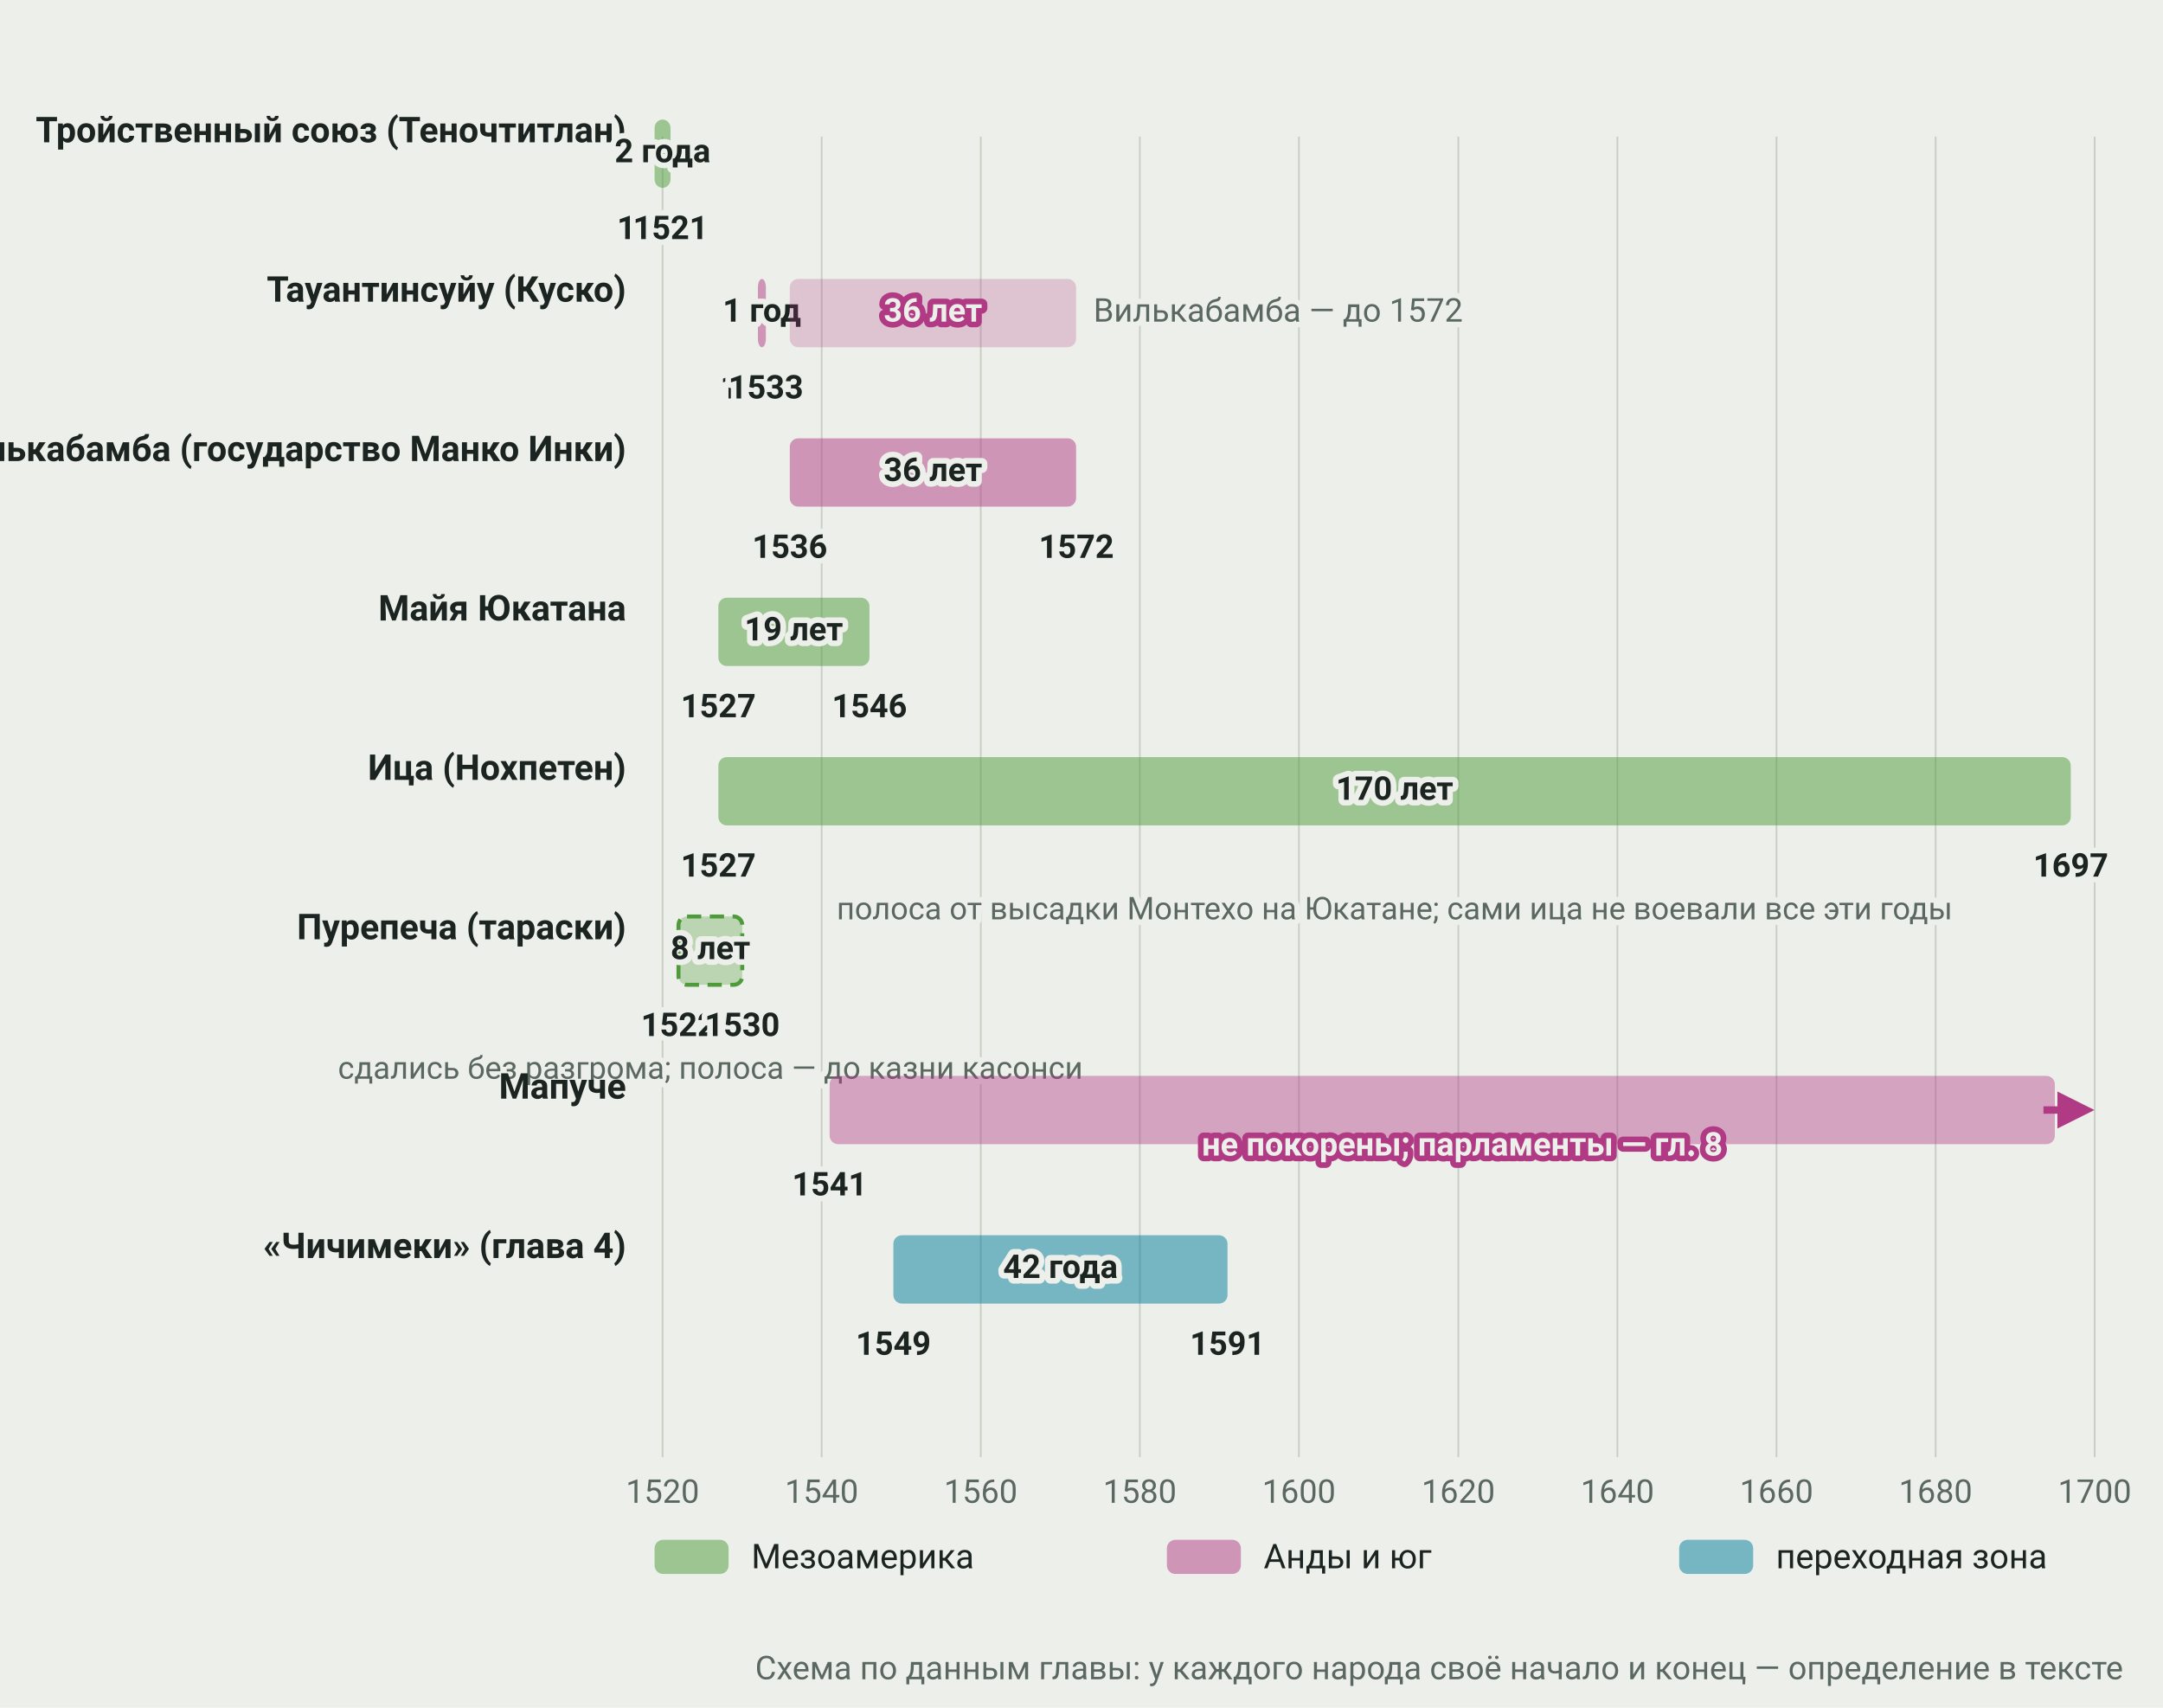
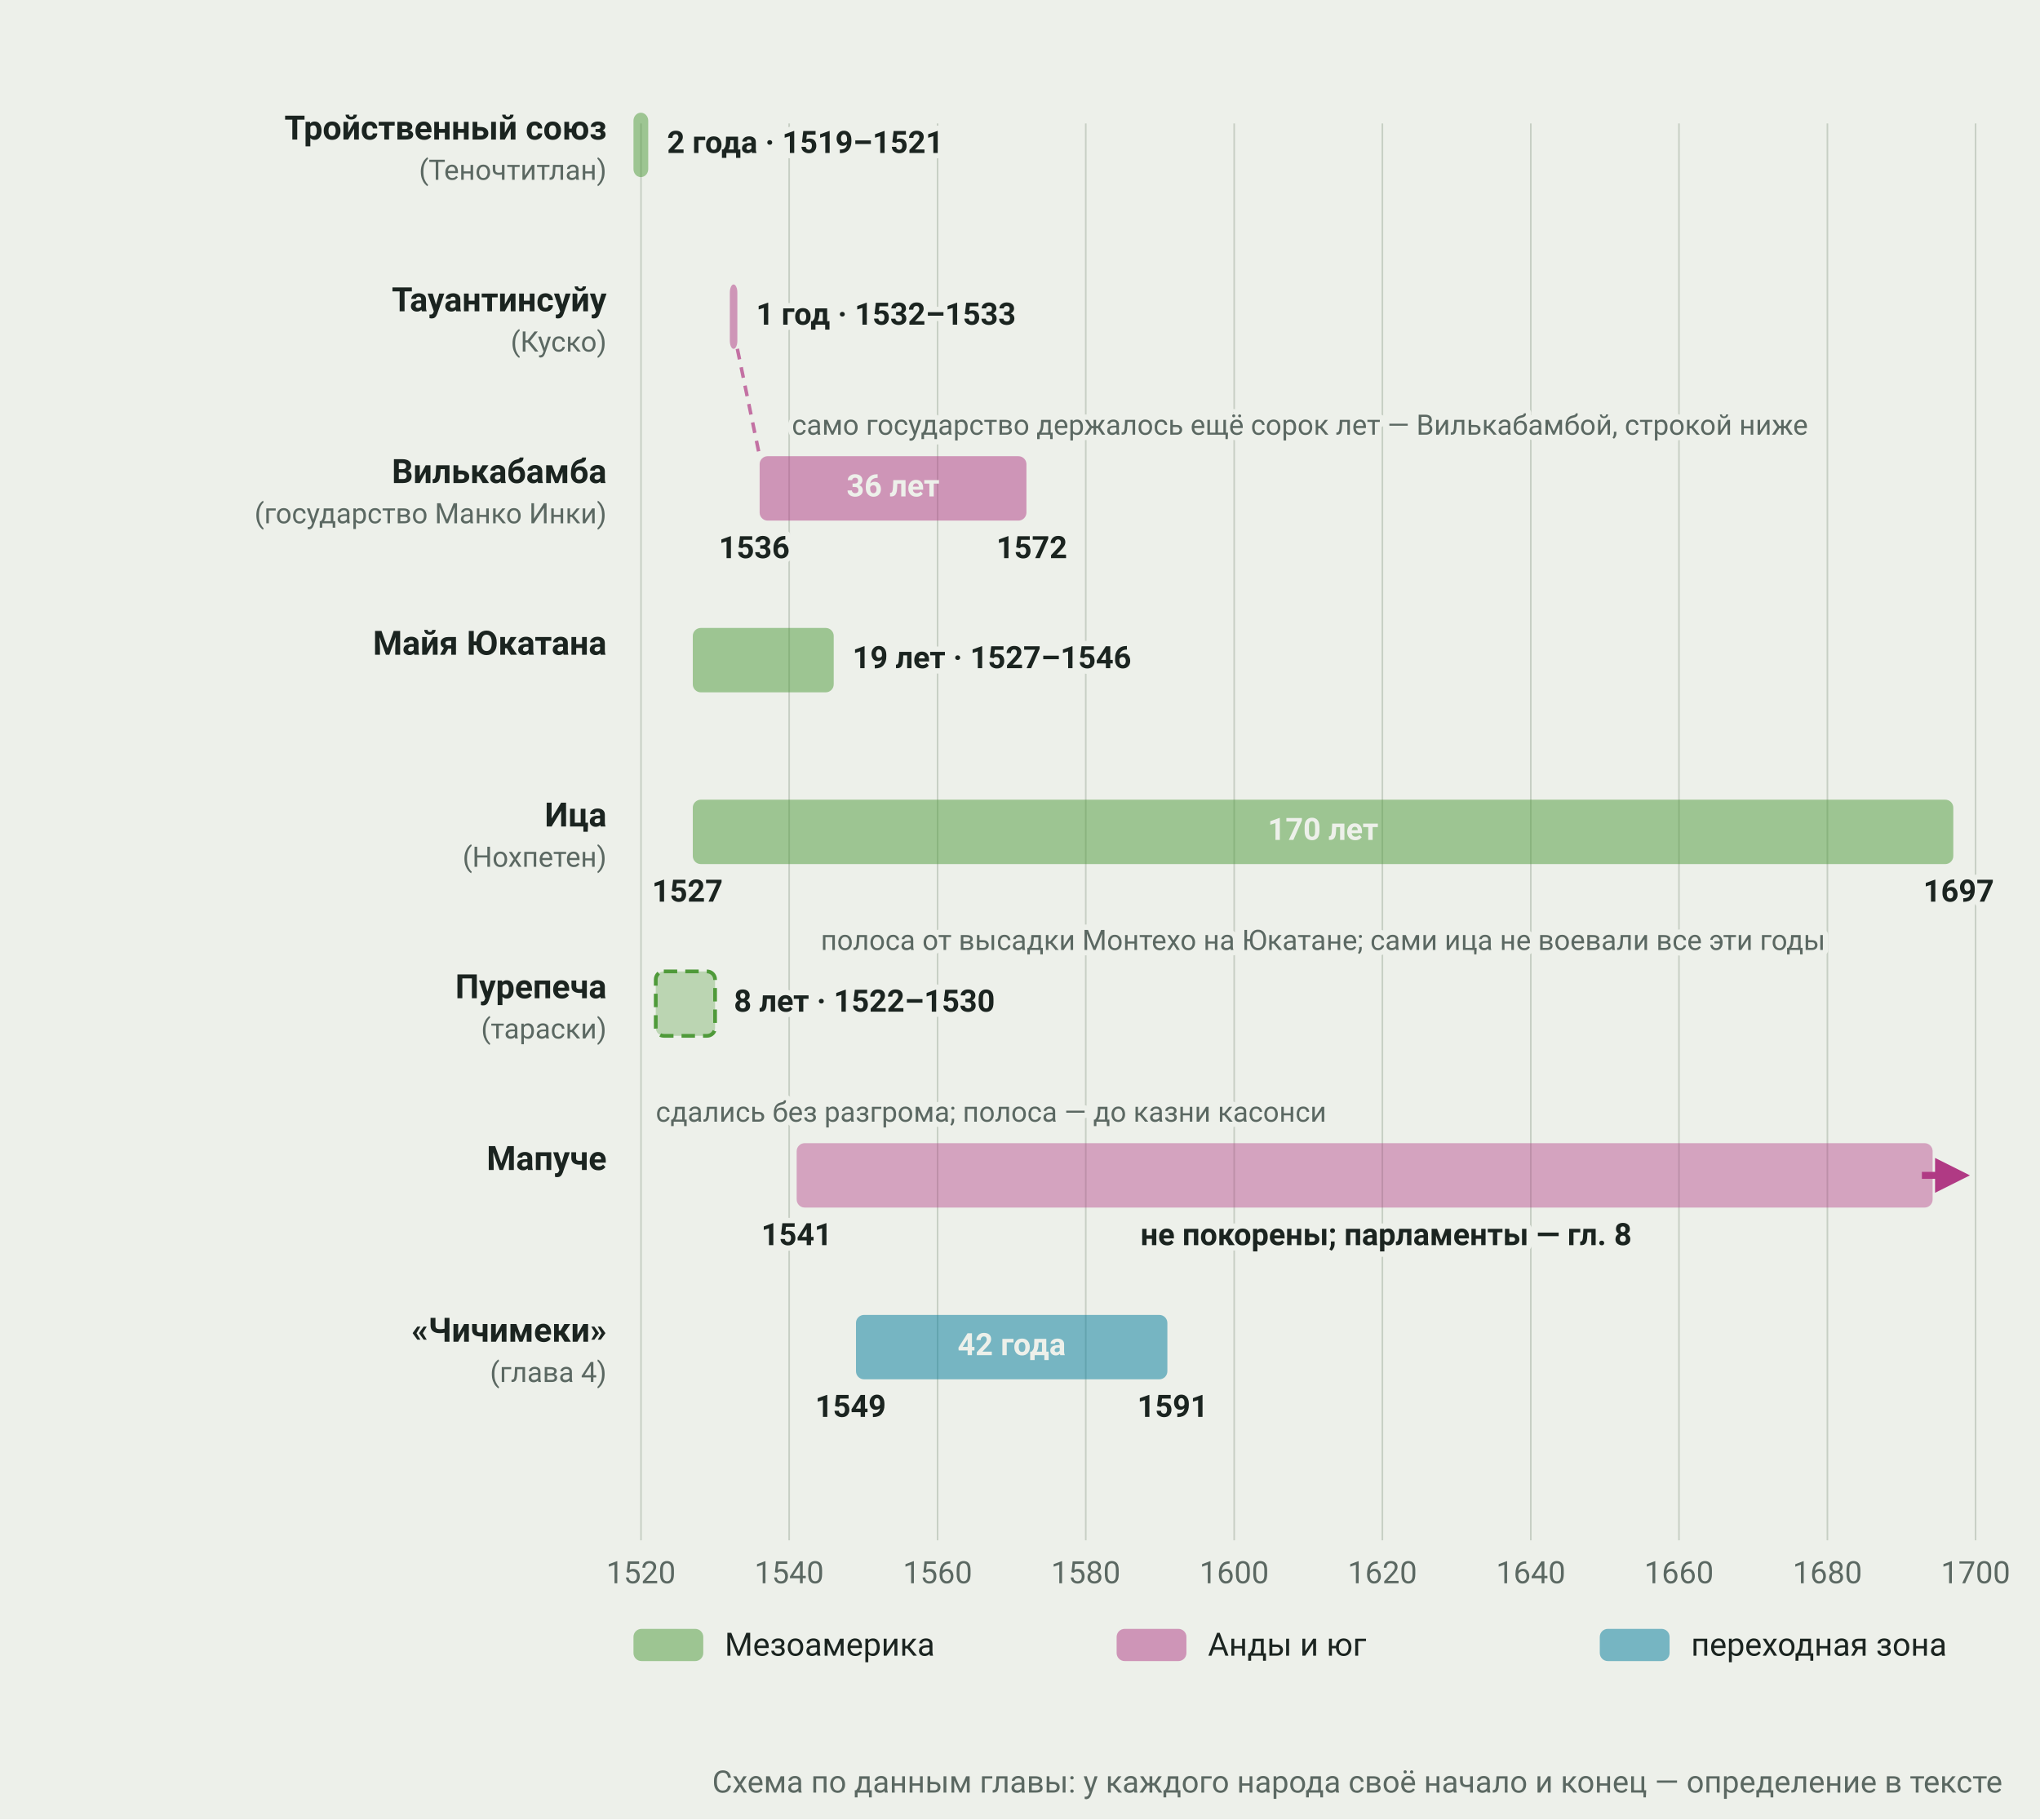
- <svg xmlns="http://www.w3.org/2000/svg" viewBox="0 0 760 600" width="760" height="600" role="img" aria-labelledby="t d" font-family="'Alegreya Sans','Segoe UI',Roboto,'Helvetica Neue',Arial,sans-serif">
-   <rect width="760" height="600" fill="#EDF0EA" />
+ <svg xmlns="http://www.w3.org/2000/svg" viewBox="0 0 760 678" width="760" height="678" role="img" aria-labelledby="t d" font-family="'Alegreya Sans','Segoe UI',Roboto,'Helvetica Neue',Arial,sans-serif">
+   <rect width="760" height="678" fill="#EDF0EA" />
  <defs>
    <marker id="head-open" viewBox="0 0 10 10" refX="7" refY="5" markerWidth="5" markerHeight="5" orient="auto-start-reverse">
      <path d="M0,0L10,5L0,10z" fill="#B03A84" />
    </marker>
  </defs>
-   <line x1="232.8" y1="48.0" x2="232.8" y2="512.0" stroke="#C7CFC4" stroke-width="0.6" stroke-opacity="1.0" />
-   <text x="232.8" y="528.0" fill="#5B6862" font-size="11.5" text-anchor="middle" font-weight="400" font-family="'Alegreya Sans','Segoe UI',Roboto,'Helvetica Neue',Arial,sans-serif">1520</text>
-   <line x1="288.7" y1="48.0" x2="288.7" y2="512.0" stroke="#C7CFC4" stroke-width="0.6" stroke-opacity="1.0" />
-   <text x="288.7" y="528.0" fill="#5B6862" font-size="11.5" text-anchor="middle" font-weight="400" font-family="'Alegreya Sans','Segoe UI',Roboto,'Helvetica Neue',Arial,sans-serif">1540</text>
-   <line x1="344.6" y1="48.0" x2="344.6" y2="512.0" stroke="#C7CFC4" stroke-width="0.6" stroke-opacity="1.0" />
-   <text x="344.6" y="528.0" fill="#5B6862" font-size="11.5" text-anchor="middle" font-weight="400" font-family="'Alegreya Sans','Segoe UI',Roboto,'Helvetica Neue',Arial,sans-serif">1560</text>
-   <line x1="400.5" y1="48.0" x2="400.5" y2="512.0" stroke="#C7CFC4" stroke-width="0.6" stroke-opacity="1.0" />
-   <text x="400.5" y="528.0" fill="#5B6862" font-size="11.5" text-anchor="middle" font-weight="400" font-family="'Alegreya Sans','Segoe UI',Roboto,'Helvetica Neue',Arial,sans-serif">1580</text>
-   <line x1="456.4" y1="48.0" x2="456.4" y2="512.0" stroke="#C7CFC4" stroke-width="0.6" stroke-opacity="1.0" />
-   <text x="456.4" y="528.0" fill="#5B6862" font-size="11.5" text-anchor="middle" font-weight="400" font-family="'Alegreya Sans','Segoe UI',Roboto,'Helvetica Neue',Arial,sans-serif">1600</text>
-   <line x1="512.4" y1="48.0" x2="512.4" y2="512.0" stroke="#C7CFC4" stroke-width="0.6" stroke-opacity="1.0" />
-   <text x="512.4" y="528.0" fill="#5B6862" font-size="11.5" text-anchor="middle" font-weight="400" font-family="'Alegreya Sans','Segoe UI',Roboto,'Helvetica Neue',Arial,sans-serif">1620</text>
-   <line x1="568.3" y1="48.0" x2="568.3" y2="512.0" stroke="#C7CFC4" stroke-width="0.6" stroke-opacity="1.0" />
-   <text x="568.3" y="528.0" fill="#5B6862" font-size="11.5" text-anchor="middle" font-weight="400" font-family="'Alegreya Sans','Segoe UI',Roboto,'Helvetica Neue',Arial,sans-serif">1640</text>
-   <line x1="624.2" y1="48.0" x2="624.2" y2="512.0" stroke="#C7CFC4" stroke-width="0.6" stroke-opacity="1.0" />
-   <text x="624.2" y="528.0" fill="#5B6862" font-size="11.5" text-anchor="middle" font-weight="400" font-family="'Alegreya Sans','Segoe UI',Roboto,'Helvetica Neue',Arial,sans-serif">1660</text>
-   <line x1="680.1" y1="48.0" x2="680.1" y2="512.0" stroke="#C7CFC4" stroke-width="0.6" stroke-opacity="1.0" />
-   <text x="680.1" y="528.0" fill="#5B6862" font-size="11.5" text-anchor="middle" font-weight="400" font-family="'Alegreya Sans','Segoe UI',Roboto,'Helvetica Neue',Arial,sans-serif">1680</text>
-   <line x1="736.0" y1="48.0" x2="736.0" y2="512.0" stroke="#C7CFC4" stroke-width="0.6" stroke-opacity="1.0" />
-   <text x="736.0" y="528.0" fill="#5B6862" font-size="11.5" text-anchor="middle" font-weight="400" font-family="'Alegreya Sans','Segoe UI',Roboto,'Helvetica Neue',Arial,sans-serif">1700</text>
-   <text x="220.0" y="50.0" fill="#1B2420" font-size="12.5" text-anchor="end" font-weight="600" font-family="'Alegreya Sans','Segoe UI',Roboto,'Helvetica Neue',Arial,sans-serif">Тройственный союз (Теночтитлан)</text>
-   <rect x="230.0" y="42.0" width="5.6" height="24.0" rx="3" fill="#4F9A3A" fill-opacity="0.5" />
-   <text x="232.8" y="57.0" fill="#1B2420" font-size="11.5" text-anchor="middle" font-weight="600" font-family="'Alegreya Sans','Segoe UI',Roboto,'Helvetica Neue',Arial,sans-serif" paint-order="stroke" stroke="#EDF0EA" stroke-width="4" stroke-linejoin="round">2 года</text>
-   <text x="230.0" y="84.0" fill="#1B2420" font-size="11.5" text-anchor="middle" font-weight="600" font-family="'Alegreya Sans','Segoe UI',Roboto,'Helvetica Neue',Arial,sans-serif" paint-order="stroke" stroke="#EDF0EA" stroke-width="4" stroke-linejoin="round">1519</text>
-   <text x="235.6" y="84.0" fill="#1B2420" font-size="11.5" text-anchor="middle" font-weight="600" font-family="'Alegreya Sans','Segoe UI',Roboto,'Helvetica Neue',Arial,sans-serif" paint-order="stroke" stroke="#EDF0EA" stroke-width="4" stroke-linejoin="round">1521</text>
-   <text x="220.0" y="106.0" fill="#1B2420" font-size="12.5" text-anchor="end" font-weight="600" font-family="'Alegreya Sans','Segoe UI',Roboto,'Helvetica Neue',Arial,sans-serif">Тауантинсуйу (Куско)</text>
-   <rect x="266.3" y="98.0" width="2.8" height="24.0" rx="3" fill="#B03A84" fill-opacity="0.5" />
-   <text x="267.7" y="113.0" fill="#1B2420" font-size="11.5" text-anchor="middle" font-weight="600" font-family="'Alegreya Sans','Segoe UI',Roboto,'Helvetica Neue',Arial,sans-serif" paint-order="stroke" stroke="#EDF0EA" stroke-width="4" stroke-linejoin="round">1 год</text>
-   <text x="266.3" y="140.0" fill="#1B2420" font-size="11.5" text-anchor="middle" font-weight="600" font-family="'Alegreya Sans','Segoe UI',Roboto,'Helvetica Neue',Arial,sans-serif" paint-order="stroke" stroke="#EDF0EA" stroke-width="4" stroke-linejoin="round">1532</text>
-   <text x="269.1" y="140.0" fill="#1B2420" font-size="11.5" text-anchor="middle" font-weight="600" font-family="'Alegreya Sans','Segoe UI',Roboto,'Helvetica Neue',Arial,sans-serif" paint-order="stroke" stroke="#EDF0EA" stroke-width="4" stroke-linejoin="round">1533</text>
-   <rect x="277.5" y="98.0" width="100.6" height="24.0" rx="3" fill="#B03A84" fill-opacity="0.24" />
-   <text x="327.8" y="113.0" fill="#EDF0EA" font-size="11.5" text-anchor="middle" font-weight="600" font-family="'Alegreya Sans','Segoe UI',Roboto,'Helvetica Neue',Arial,sans-serif" paint-order="stroke" stroke="#B03A84" stroke-width="4" stroke-linejoin="round">36 лет</text>
-   <text x="384.2" y="113.0" fill="#5B6862" font-size="11.5" text-anchor="start" font-weight="400" font-family="'Alegreya Sans','Segoe UI',Roboto,'Helvetica Neue',Arial,sans-serif" paint-order="stroke" stroke="#EDF0EA" stroke-width="4" stroke-linejoin="round">Вилькабамба — до 1572</text>
-   <text x="220.0" y="162.0" fill="#1B2420" font-size="12.5" text-anchor="end" font-weight="600" font-family="'Alegreya Sans','Segoe UI',Roboto,'Helvetica Neue',Arial,sans-serif">Вилькабамба (государство Манко Инки)</text>
-   <rect x="277.5" y="154.0" width="100.6" height="24.0" rx="3" fill="#B03A84" fill-opacity="0.5" />
-   <text x="327.8" y="169.0" fill="#1B2420" font-size="11.5" text-anchor="middle" font-weight="600" font-family="'Alegreya Sans','Segoe UI',Roboto,'Helvetica Neue',Arial,sans-serif" paint-order="stroke" stroke="#EDF0EA" stroke-width="4" stroke-linejoin="round">36 лет</text>
-   <text x="277.5" y="196.0" fill="#1B2420" font-size="11.5" text-anchor="middle" font-weight="600" font-family="'Alegreya Sans','Segoe UI',Roboto,'Helvetica Neue',Arial,sans-serif" paint-order="stroke" stroke="#EDF0EA" stroke-width="4" stroke-linejoin="round">1536</text>
-   <text x="378.2" y="196.0" fill="#1B2420" font-size="11.5" text-anchor="middle" font-weight="600" font-family="'Alegreya Sans','Segoe UI',Roboto,'Helvetica Neue',Arial,sans-serif" paint-order="stroke" stroke="#EDF0EA" stroke-width="4" stroke-linejoin="round">1572</text>
-   <text x="220.0" y="218.0" fill="#1B2420" font-size="12.5" text-anchor="end" font-weight="600" font-family="'Alegreya Sans','Segoe UI',Roboto,'Helvetica Neue',Arial,sans-serif">Майя Юкатана</text>
-   <rect x="252.4" y="210.0" width="53.1" height="24.0" rx="3" fill="#4F9A3A" fill-opacity="0.5" />
-   <text x="278.9" y="225.0" fill="#1B2420" font-size="11.5" text-anchor="middle" font-weight="600" font-family="'Alegreya Sans','Segoe UI',Roboto,'Helvetica Neue',Arial,sans-serif" paint-order="stroke" stroke="#EDF0EA" stroke-width="4" stroke-linejoin="round">19 лет</text>
-   <text x="252.4" y="252.0" fill="#1B2420" font-size="11.5" text-anchor="middle" font-weight="600" font-family="'Alegreya Sans','Segoe UI',Roboto,'Helvetica Neue',Arial,sans-serif" paint-order="stroke" stroke="#EDF0EA" stroke-width="4" stroke-linejoin="round">1527</text>
-   <text x="305.5" y="252.0" fill="#1B2420" font-size="11.5" text-anchor="middle" font-weight="600" font-family="'Alegreya Sans','Segoe UI',Roboto,'Helvetica Neue',Arial,sans-serif" paint-order="stroke" stroke="#EDF0EA" stroke-width="4" stroke-linejoin="round">1546</text>
-   <text x="220.0" y="274.0" fill="#1B2420" font-size="12.5" text-anchor="end" font-weight="600" font-family="'Alegreya Sans','Segoe UI',Roboto,'Helvetica Neue',Arial,sans-serif">Ица (Нохпетен)</text>
-   <rect x="252.4" y="266.0" width="475.2" height="24.0" rx="3" fill="#4F9A3A" fill-opacity="0.5" />
-   <text x="490.0" y="281.0" fill="#1B2420" font-size="11.5" text-anchor="middle" font-weight="600" font-family="'Alegreya Sans','Segoe UI',Roboto,'Helvetica Neue',Arial,sans-serif" paint-order="stroke" stroke="#EDF0EA" stroke-width="4" stroke-linejoin="round">170 лет</text>
-   <text x="252.4" y="308.0" fill="#1B2420" font-size="11.5" text-anchor="middle" font-weight="600" font-family="'Alegreya Sans','Segoe UI',Roboto,'Helvetica Neue',Arial,sans-serif" paint-order="stroke" stroke="#EDF0EA" stroke-width="4" stroke-linejoin="round">1527</text>
-   <text x="727.6" y="308.0" fill="#1B2420" font-size="11.5" text-anchor="middle" font-weight="600" font-family="'Alegreya Sans','Segoe UI',Roboto,'Helvetica Neue',Arial,sans-serif" paint-order="stroke" stroke="#EDF0EA" stroke-width="4" stroke-linejoin="round">1697</text>
-   <text x="490.0" y="323.0" fill="#5B6862" font-size="11" text-anchor="middle" font-weight="400" font-family="'Alegreya Sans','Segoe UI',Roboto,'Helvetica Neue',Arial,sans-serif" paint-order="stroke" stroke="#EDF0EA" stroke-width="4" stroke-linejoin="round">полоса от высадки Монтехо на Юкатане; сами ица не воевали все эти годы</text>
-   <text x="220.0" y="330.0" fill="#1B2420" font-size="12.5" text-anchor="end" font-weight="600" font-family="'Alegreya Sans','Segoe UI',Roboto,'Helvetica Neue',Arial,sans-serif">Пурепеча (тараски)</text>
-   <rect x="238.4" y="322.0" width="22.4" height="24.0" rx="3" fill="#4F9A3A" fill-opacity="0.32" stroke="#4F9A3A" stroke-width="1.4" stroke-dasharray="5 3" />
-   <text x="249.6" y="337.0" fill="#1B2420" font-size="11.5" text-anchor="middle" font-weight="600" font-family="'Alegreya Sans','Segoe UI',Roboto,'Helvetica Neue',Arial,sans-serif" paint-order="stroke" stroke="#EDF0EA" stroke-width="4" stroke-linejoin="round">8 лет</text>
-   <text x="238.4" y="364.0" fill="#1B2420" font-size="11.5" text-anchor="middle" font-weight="600" font-family="'Alegreya Sans','Segoe UI',Roboto,'Helvetica Neue',Arial,sans-serif" paint-order="stroke" stroke="#EDF0EA" stroke-width="4" stroke-linejoin="round">1522</text>
-   <text x="260.8" y="364.0" fill="#1B2420" font-size="11.5" text-anchor="middle" font-weight="600" font-family="'Alegreya Sans','Segoe UI',Roboto,'Helvetica Neue',Arial,sans-serif" paint-order="stroke" stroke="#EDF0EA" stroke-width="4" stroke-linejoin="round">1530</text>
-   <text x="249.6" y="379.0" fill="#5B6862" font-size="11" text-anchor="middle" font-weight="400" font-family="'Alegreya Sans','Segoe UI',Roboto,'Helvetica Neue',Arial,sans-serif" paint-order="stroke" stroke="#EDF0EA" stroke-width="4" stroke-linejoin="round">сдались без разгрома; полоса — до казни касонси</text>
-   <text x="220.0" y="386.0" fill="#1B2420" font-size="12.5" text-anchor="end" font-weight="600" font-family="'Alegreya Sans','Segoe UI',Roboto,'Helvetica Neue',Arial,sans-serif">Мапуче</text>
-   <rect x="291.5" y="378.0" width="430.5" height="24.0" rx="3" fill="#B03A84" fill-opacity="0.42" />
-   <path d="M718.0,390.0L732.0,390.0" stroke="#B03A84" stroke-width="2.6" marker-end="url(#head-open)" />
-   <text x="513.8" y="406.0" fill="#EDF0EA" font-size="11.5" text-anchor="middle" font-weight="600" font-family="'Alegreya Sans','Segoe UI',Roboto,'Helvetica Neue',Arial,sans-serif" paint-order="stroke" stroke="#B03A84" stroke-width="4" stroke-linejoin="round">не покорены; парламенты — гл. 8</text>
-   <text x="291.5" y="420.0" fill="#1B2420" font-size="11.5" text-anchor="middle" font-weight="600" font-family="'Alegreya Sans','Segoe UI',Roboto,'Helvetica Neue',Arial,sans-serif" paint-order="stroke" stroke="#EDF0EA" stroke-width="4" stroke-linejoin="round">1541</text>
-   <text x="220.0" y="442.0" fill="#1B2420" font-size="12.5" text-anchor="end" font-weight="600" font-family="'Alegreya Sans','Segoe UI',Roboto,'Helvetica Neue',Arial,sans-serif">«Чичимеки» (глава 4)</text>
-   <rect x="313.9" y="434.0" width="117.4" height="24.0" rx="3" fill="#007A9A" fill-opacity="0.5" />
-   <text x="372.6" y="449.0" fill="#1B2420" font-size="11.5" text-anchor="middle" font-weight="600" font-family="'Alegreya Sans','Segoe UI',Roboto,'Helvetica Neue',Arial,sans-serif" paint-order="stroke" stroke="#EDF0EA" stroke-width="4" stroke-linejoin="round">42 года</text>
-   <text x="313.9" y="476.0" fill="#1B2420" font-size="11.5" text-anchor="middle" font-weight="600" font-family="'Alegreya Sans','Segoe UI',Roboto,'Helvetica Neue',Arial,sans-serif" paint-order="stroke" stroke="#EDF0EA" stroke-width="4" stroke-linejoin="round">1549</text>
-   <text x="431.3" y="476.0" fill="#1B2420" font-size="11.5" text-anchor="middle" font-weight="600" font-family="'Alegreya Sans','Segoe UI',Roboto,'Helvetica Neue',Arial,sans-serif" paint-order="stroke" stroke="#EDF0EA" stroke-width="4" stroke-linejoin="round">1591</text>
-   <rect x="230.0" y="541.0" width="26.0" height="12.0" rx="3" fill="#4F9A3A" fill-opacity="0.5" />
-   <text x="264.0" y="551.0" fill="#1B2420" font-size="12" text-anchor="start" font-weight="400" font-family="'Alegreya Sans','Segoe UI',Roboto,'Helvetica Neue',Arial,sans-serif">Мезоамерика</text>
-   <rect x="410.0" y="541.0" width="26.0" height="12.0" rx="3" fill="#B03A84" fill-opacity="0.5" />
-   <text x="444.0" y="551.0" fill="#1B2420" font-size="12" text-anchor="start" font-weight="400" font-family="'Alegreya Sans','Segoe UI',Roboto,'Helvetica Neue',Arial,sans-serif">Анды и юг</text>
-   <rect x="590.0" y="541.0" width="26.0" height="12.0" rx="3" fill="#007A9A" fill-opacity="0.5" />
-   <text x="624.0" y="551.0" fill="#1B2420" font-size="12" text-anchor="start" font-weight="400" font-family="'Alegreya Sans','Segoe UI',Roboto,'Helvetica Neue',Arial,sans-serif">переходная зона</text>
-   <text x="746.0" y="590.0" fill="#5B6862" font-size="11.5" text-anchor="end" font-weight="400" font-family="'Alegreya Sans','Segoe UI',Roboto,'Helvetica Neue',Arial,sans-serif">Схема по данным главы: у каждого народа своё начало и конец — определение в тексте</text>
+   <line x1="238.8" y1="46.0" x2="238.8" y2="574.0" stroke="#C7CFC4" stroke-width="0.6" stroke-opacity="1.0" />
+   <text x="238.8" y="590.0" fill="#5B6862" font-size="11.5" text-anchor="middle" font-weight="400" font-family="'Alegreya Sans','Segoe UI',Roboto,'Helvetica Neue',Arial,sans-serif">1520</text>
+   <line x1="294.0" y1="46.0" x2="294.0" y2="574.0" stroke="#C7CFC4" stroke-width="0.6" stroke-opacity="1.0" />
+   <text x="294.0" y="590.0" fill="#5B6862" font-size="11.5" text-anchor="middle" font-weight="400" font-family="'Alegreya Sans','Segoe UI',Roboto,'Helvetica Neue',Arial,sans-serif">1540</text>
+   <line x1="349.3" y1="46.0" x2="349.3" y2="574.0" stroke="#C7CFC4" stroke-width="0.6" stroke-opacity="1.0" />
+   <text x="349.3" y="590.0" fill="#5B6862" font-size="11.5" text-anchor="middle" font-weight="400" font-family="'Alegreya Sans','Segoe UI',Roboto,'Helvetica Neue',Arial,sans-serif">1560</text>
+   <line x1="404.5" y1="46.0" x2="404.5" y2="574.0" stroke="#C7CFC4" stroke-width="0.6" stroke-opacity="1.0" />
+   <text x="404.5" y="590.0" fill="#5B6862" font-size="11.5" text-anchor="middle" font-weight="400" font-family="'Alegreya Sans','Segoe UI',Roboto,'Helvetica Neue',Arial,sans-serif">1580</text>
+   <line x1="459.8" y1="46.0" x2="459.8" y2="574.0" stroke="#C7CFC4" stroke-width="0.6" stroke-opacity="1.0" />
+   <text x="459.8" y="590.0" fill="#5B6862" font-size="11.5" text-anchor="middle" font-weight="400" font-family="'Alegreya Sans','Segoe UI',Roboto,'Helvetica Neue',Arial,sans-serif">1600</text>
+   <line x1="515.0" y1="46.0" x2="515.0" y2="574.0" stroke="#C7CFC4" stroke-width="0.6" stroke-opacity="1.0" />
+   <text x="515.0" y="590.0" fill="#5B6862" font-size="11.5" text-anchor="middle" font-weight="400" font-family="'Alegreya Sans','Segoe UI',Roboto,'Helvetica Neue',Arial,sans-serif">1620</text>
+   <line x1="570.3" y1="46.0" x2="570.3" y2="574.0" stroke="#C7CFC4" stroke-width="0.6" stroke-opacity="1.0" />
+   <text x="570.3" y="590.0" fill="#5B6862" font-size="11.5" text-anchor="middle" font-weight="400" font-family="'Alegreya Sans','Segoe UI',Roboto,'Helvetica Neue',Arial,sans-serif">1640</text>
+   <line x1="625.5" y1="46.0" x2="625.5" y2="574.0" stroke="#C7CFC4" stroke-width="0.6" stroke-opacity="1.0" />
+   <text x="625.5" y="590.0" fill="#5B6862" font-size="11.5" text-anchor="middle" font-weight="400" font-family="'Alegreya Sans','Segoe UI',Roboto,'Helvetica Neue',Arial,sans-serif">1660</text>
+   <line x1="680.8" y1="46.0" x2="680.8" y2="574.0" stroke="#C7CFC4" stroke-width="0.6" stroke-opacity="1.0" />
+   <text x="680.8" y="590.0" fill="#5B6862" font-size="11.5" text-anchor="middle" font-weight="400" font-family="'Alegreya Sans','Segoe UI',Roboto,'Helvetica Neue',Arial,sans-serif">1680</text>
+   <line x1="736.0" y1="46.0" x2="736.0" y2="574.0" stroke="#C7CFC4" stroke-width="0.6" stroke-opacity="1.0" />
+   <text x="736.0" y="590.0" fill="#5B6862" font-size="11.5" text-anchor="middle" font-weight="400" font-family="'Alegreya Sans','Segoe UI',Roboto,'Helvetica Neue',Arial,sans-serif">1700</text>
+   <text x="226.0" y="52.0" fill="#1B2420" font-size="12.5" text-anchor="end" font-weight="600" font-family="'Alegreya Sans','Segoe UI',Roboto,'Helvetica Neue',Arial,sans-serif">Тройственный союз</text>
+   <text x="226.0" y="67.0" fill="#5B6862" font-size="10.5" text-anchor="end" font-weight="400" font-family="'Alegreya Sans','Segoe UI',Roboto,'Helvetica Neue',Arial,sans-serif">(Теночтитлан)</text>
+   <rect x="236.0" y="42.0" width="5.5" height="24.0" rx="3" fill="#4F9A3A" fill-opacity="0.5" />
+   <text x="248.5" y="57.0" fill="#1B2420" font-size="11.5" text-anchor="start" font-weight="600" font-family="'Alegreya Sans','Segoe UI',Roboto,'Helvetica Neue',Arial,sans-serif" paint-order="stroke" stroke="#EDF0EA" stroke-width="4" stroke-linejoin="round">2 года · 1519–1521</text>
+   <text x="226.0" y="116.0" fill="#1B2420" font-size="12.5" text-anchor="end" font-weight="600" font-family="'Alegreya Sans','Segoe UI',Roboto,'Helvetica Neue',Arial,sans-serif">Тауантинсуйу</text>
+   <text x="226.0" y="131.0" fill="#5B6862" font-size="10.5" text-anchor="end" font-weight="400" font-family="'Alegreya Sans','Segoe UI',Roboto,'Helvetica Neue',Arial,sans-serif">(Куско)</text>
+   <rect x="271.9" y="106.0" width="2.8" height="24.0" rx="3" fill="#B03A84" fill-opacity="0.5" />
+   <text x="281.7" y="121.0" fill="#1B2420" font-size="11.5" text-anchor="start" font-weight="600" font-family="'Alegreya Sans','Segoe UI',Roboto,'Helvetica Neue',Arial,sans-serif" paint-order="stroke" stroke="#EDF0EA" stroke-width="4" stroke-linejoin="round">1 год · 1532–1533</text>
+   <path d="M274.7,130.0L283.0,170.0" stroke="#B03A84" stroke-width="1.3" stroke-dasharray="4 3" fill="none" opacity=".7" />
+   <text x="295.0" y="162.0" fill="#5B6862" font-size="10.5" text-anchor="start" font-weight="400" font-family="'Alegreya Sans','Segoe UI',Roboto,'Helvetica Neue',Arial,sans-serif" paint-order="stroke" stroke="#EDF0EA" stroke-width="4" stroke-linejoin="round">само государство держалось ещё сорок лет — Вилькабамбой, строкой ниже</text>
+   <text x="226.0" y="180.0" fill="#1B2420" font-size="12.5" text-anchor="end" font-weight="600" font-family="'Alegreya Sans','Segoe UI',Roboto,'Helvetica Neue',Arial,sans-serif">Вилькабамба</text>
+   <text x="226.0" y="195.0" fill="#5B6862" font-size="10.5" text-anchor="end" font-weight="400" font-family="'Alegreya Sans','Segoe UI',Roboto,'Helvetica Neue',Arial,sans-serif">(государство Манко Инки)</text>
+   <rect x="283.0" y="170.0" width="99.4" height="24.0" rx="3" fill="#B03A84" fill-opacity="0.5" />
+   <text x="332.7" y="185.0" fill="#EDF0EA" font-size="11.5" text-anchor="middle" font-weight="700" font-family="'Alegreya Sans','Segoe UI',Roboto,'Helvetica Neue',Arial,sans-serif">36 лет</text>
+   <text x="281.0" y="208.0" fill="#1B2420" font-size="11.5" text-anchor="middle" font-weight="600" font-family="'Alegreya Sans','Segoe UI',Roboto,'Helvetica Neue',Arial,sans-serif" paint-order="stroke" stroke="#EDF0EA" stroke-width="4" stroke-linejoin="round">1536</text>
+   <text x="384.4" y="208.0" fill="#1B2420" font-size="11.5" text-anchor="middle" font-weight="600" font-family="'Alegreya Sans','Segoe UI',Roboto,'Helvetica Neue',Arial,sans-serif" paint-order="stroke" stroke="#EDF0EA" stroke-width="4" stroke-linejoin="round">1572</text>
+   <text x="226.0" y="244.0" fill="#1B2420" font-size="12.5" text-anchor="end" font-weight="600" font-family="'Alegreya Sans','Segoe UI',Roboto,'Helvetica Neue',Arial,sans-serif">Майя Юкатана</text>
+   <rect x="258.1" y="234.0" width="52.5" height="24.0" rx="3" fill="#4F9A3A" fill-opacity="0.5" />
+   <text x="317.6" y="249.0" fill="#1B2420" font-size="11.5" text-anchor="start" font-weight="600" font-family="'Alegreya Sans','Segoe UI',Roboto,'Helvetica Neue',Arial,sans-serif" paint-order="stroke" stroke="#EDF0EA" stroke-width="4" stroke-linejoin="round">19 лет · 1527–1546</text>
+   <text x="226.0" y="308.0" fill="#1B2420" font-size="12.5" text-anchor="end" font-weight="600" font-family="'Alegreya Sans','Segoe UI',Roboto,'Helvetica Neue',Arial,sans-serif">Ица</text>
+   <text x="226.0" y="323.0" fill="#5B6862" font-size="10.5" text-anchor="end" font-weight="400" font-family="'Alegreya Sans','Segoe UI',Roboto,'Helvetica Neue',Arial,sans-serif">(Нохпетен)</text>
+   <rect x="258.1" y="298.0" width="469.6" height="24.0" rx="3" fill="#4F9A3A" fill-opacity="0.5" />
+   <text x="492.9" y="313.0" fill="#EDF0EA" font-size="11.5" text-anchor="middle" font-weight="700" font-family="'Alegreya Sans','Segoe UI',Roboto,'Helvetica Neue',Arial,sans-serif">170 лет</text>
+   <text x="256.1" y="336.0" fill="#1B2420" font-size="11.5" text-anchor="middle" font-weight="600" font-family="'Alegreya Sans','Segoe UI',Roboto,'Helvetica Neue',Arial,sans-serif" paint-order="stroke" stroke="#EDF0EA" stroke-width="4" stroke-linejoin="round">1527</text>
+   <text x="729.7" y="336.0" fill="#1B2420" font-size="11.5" text-anchor="middle" font-weight="600" font-family="'Alegreya Sans','Segoe UI',Roboto,'Helvetica Neue',Arial,sans-serif" paint-order="stroke" stroke="#EDF0EA" stroke-width="4" stroke-linejoin="round">1697</text>
+   <text x="492.9" y="354.0" fill="#5B6862" font-size="10.5" text-anchor="middle" font-weight="400" font-family="'Alegreya Sans','Segoe UI',Roboto,'Helvetica Neue',Arial,sans-serif" paint-order="stroke" stroke="#EDF0EA" stroke-width="4" stroke-linejoin="round">полоса от высадки Монтехо на Юкатане; сами ица не воевали все эти годы</text>
+   <text x="226.0" y="372.0" fill="#1B2420" font-size="12.5" text-anchor="end" font-weight="600" font-family="'Alegreya Sans','Segoe UI',Roboto,'Helvetica Neue',Arial,sans-serif">Пурепеча</text>
+   <text x="226.0" y="387.0" fill="#5B6862" font-size="10.5" text-anchor="end" font-weight="400" font-family="'Alegreya Sans','Segoe UI',Roboto,'Helvetica Neue',Arial,sans-serif">(тараски)</text>
+   <rect x="244.3" y="362.0" width="22.1" height="24.0" rx="3" fill="#4F9A3A" fill-opacity="0.32" stroke="#4F9A3A" stroke-width="1.4" stroke-dasharray="5 3" />
+   <text x="273.4" y="377.0" fill="#1B2420" font-size="11.5" text-anchor="start" font-weight="600" font-family="'Alegreya Sans','Segoe UI',Roboto,'Helvetica Neue',Arial,sans-serif" paint-order="stroke" stroke="#EDF0EA" stroke-width="4" stroke-linejoin="round">8 лет · 1522–1530</text>
+   <text x="244.3" y="418.0" fill="#5B6862" font-size="10.5" text-anchor="start" font-weight="400" font-family="'Alegreya Sans','Segoe UI',Roboto,'Helvetica Neue',Arial,sans-serif" paint-order="stroke" stroke="#EDF0EA" stroke-width="4" stroke-linejoin="round">сдались без разгрома; полоса — до казни касонси</text>
+   <text x="226.0" y="436.0" fill="#1B2420" font-size="12.5" text-anchor="end" font-weight="600" font-family="'Alegreya Sans','Segoe UI',Roboto,'Helvetica Neue',Arial,sans-serif">Мапуче</text>
+   <rect x="296.8" y="426.0" width="423.2" height="24.0" rx="3" fill="#B03A84" fill-opacity="0.42" />
+   <path d="M716.0,438.0L730.0,438.0" stroke="#B03A84" stroke-width="2.6" marker-end="url(#head-open)" />
+   <text x="516.4" y="464.0" fill="#1B2420" font-size="11.5" text-anchor="middle" font-weight="600" font-family="'Alegreya Sans','Segoe UI',Roboto,'Helvetica Neue',Arial,sans-serif" paint-order="stroke" stroke="#EDF0EA" stroke-width="4" stroke-linejoin="round">не покорены; парламенты — гл. 8</text>
+   <text x="296.8" y="464.0" fill="#1B2420" font-size="11.5" text-anchor="middle" font-weight="600" font-family="'Alegreya Sans','Segoe UI',Roboto,'Helvetica Neue',Arial,sans-serif" paint-order="stroke" stroke="#EDF0EA" stroke-width="4" stroke-linejoin="round">1541</text>
+   <text x="226.0" y="500.0" fill="#1B2420" font-size="12.5" text-anchor="end" font-weight="600" font-family="'Alegreya Sans','Segoe UI',Roboto,'Helvetica Neue',Arial,sans-serif">«Чичимеки»</text>
+   <text x="226.0" y="515.0" fill="#5B6862" font-size="10.5" text-anchor="end" font-weight="400" font-family="'Alegreya Sans','Segoe UI',Roboto,'Helvetica Neue',Arial,sans-serif">(глава 4)</text>
+   <rect x="318.9" y="490.0" width="116.0" height="24.0" rx="3" fill="#007A9A" fill-opacity="0.5" />
+   <text x="376.9" y="505.0" fill="#EDF0EA" font-size="11.5" text-anchor="middle" font-weight="700" font-family="'Alegreya Sans','Segoe UI',Roboto,'Helvetica Neue',Arial,sans-serif">42 года</text>
+   <text x="316.9" y="528.0" fill="#1B2420" font-size="11.5" text-anchor="middle" font-weight="600" font-family="'Alegreya Sans','Segoe UI',Roboto,'Helvetica Neue',Arial,sans-serif" paint-order="stroke" stroke="#EDF0EA" stroke-width="4" stroke-linejoin="round">1549</text>
+   <text x="436.9" y="528.0" fill="#1B2420" font-size="11.5" text-anchor="middle" font-weight="600" font-family="'Alegreya Sans','Segoe UI',Roboto,'Helvetica Neue',Arial,sans-serif" paint-order="stroke" stroke="#EDF0EA" stroke-width="4" stroke-linejoin="round">1591</text>
+   <rect x="236.0" y="607.0" width="26.0" height="12.0" rx="3" fill="#4F9A3A" fill-opacity="0.5" />
+   <text x="270.0" y="617.0" fill="#1B2420" font-size="12" text-anchor="start" font-weight="400" font-family="'Alegreya Sans','Segoe UI',Roboto,'Helvetica Neue',Arial,sans-serif">Мезоамерика</text>
+   <rect x="416.0" y="607.0" width="26.0" height="12.0" rx="3" fill="#B03A84" fill-opacity="0.5" />
+   <text x="450.0" y="617.0" fill="#1B2420" font-size="12" text-anchor="start" font-weight="400" font-family="'Alegreya Sans','Segoe UI',Roboto,'Helvetica Neue',Arial,sans-serif">Анды и юг</text>
+   <rect x="596.0" y="607.0" width="26.0" height="12.0" rx="3" fill="#007A9A" fill-opacity="0.5" />
+   <text x="630.0" y="617.0" fill="#1B2420" font-size="12" text-anchor="start" font-weight="400" font-family="'Alegreya Sans','Segoe UI',Roboto,'Helvetica Neue',Arial,sans-serif">переходная зона</text>
+   <text x="746.0" y="668.0" fill="#5B6862" font-size="11.5" text-anchor="end" font-weight="400" font-family="'Alegreya Sans','Segoe UI',Roboto,'Helvetica Neue',Arial,sans-serif">Схема по данным главы: у каждого народа своё начало и конец — определение в тексте</text>
</svg>
